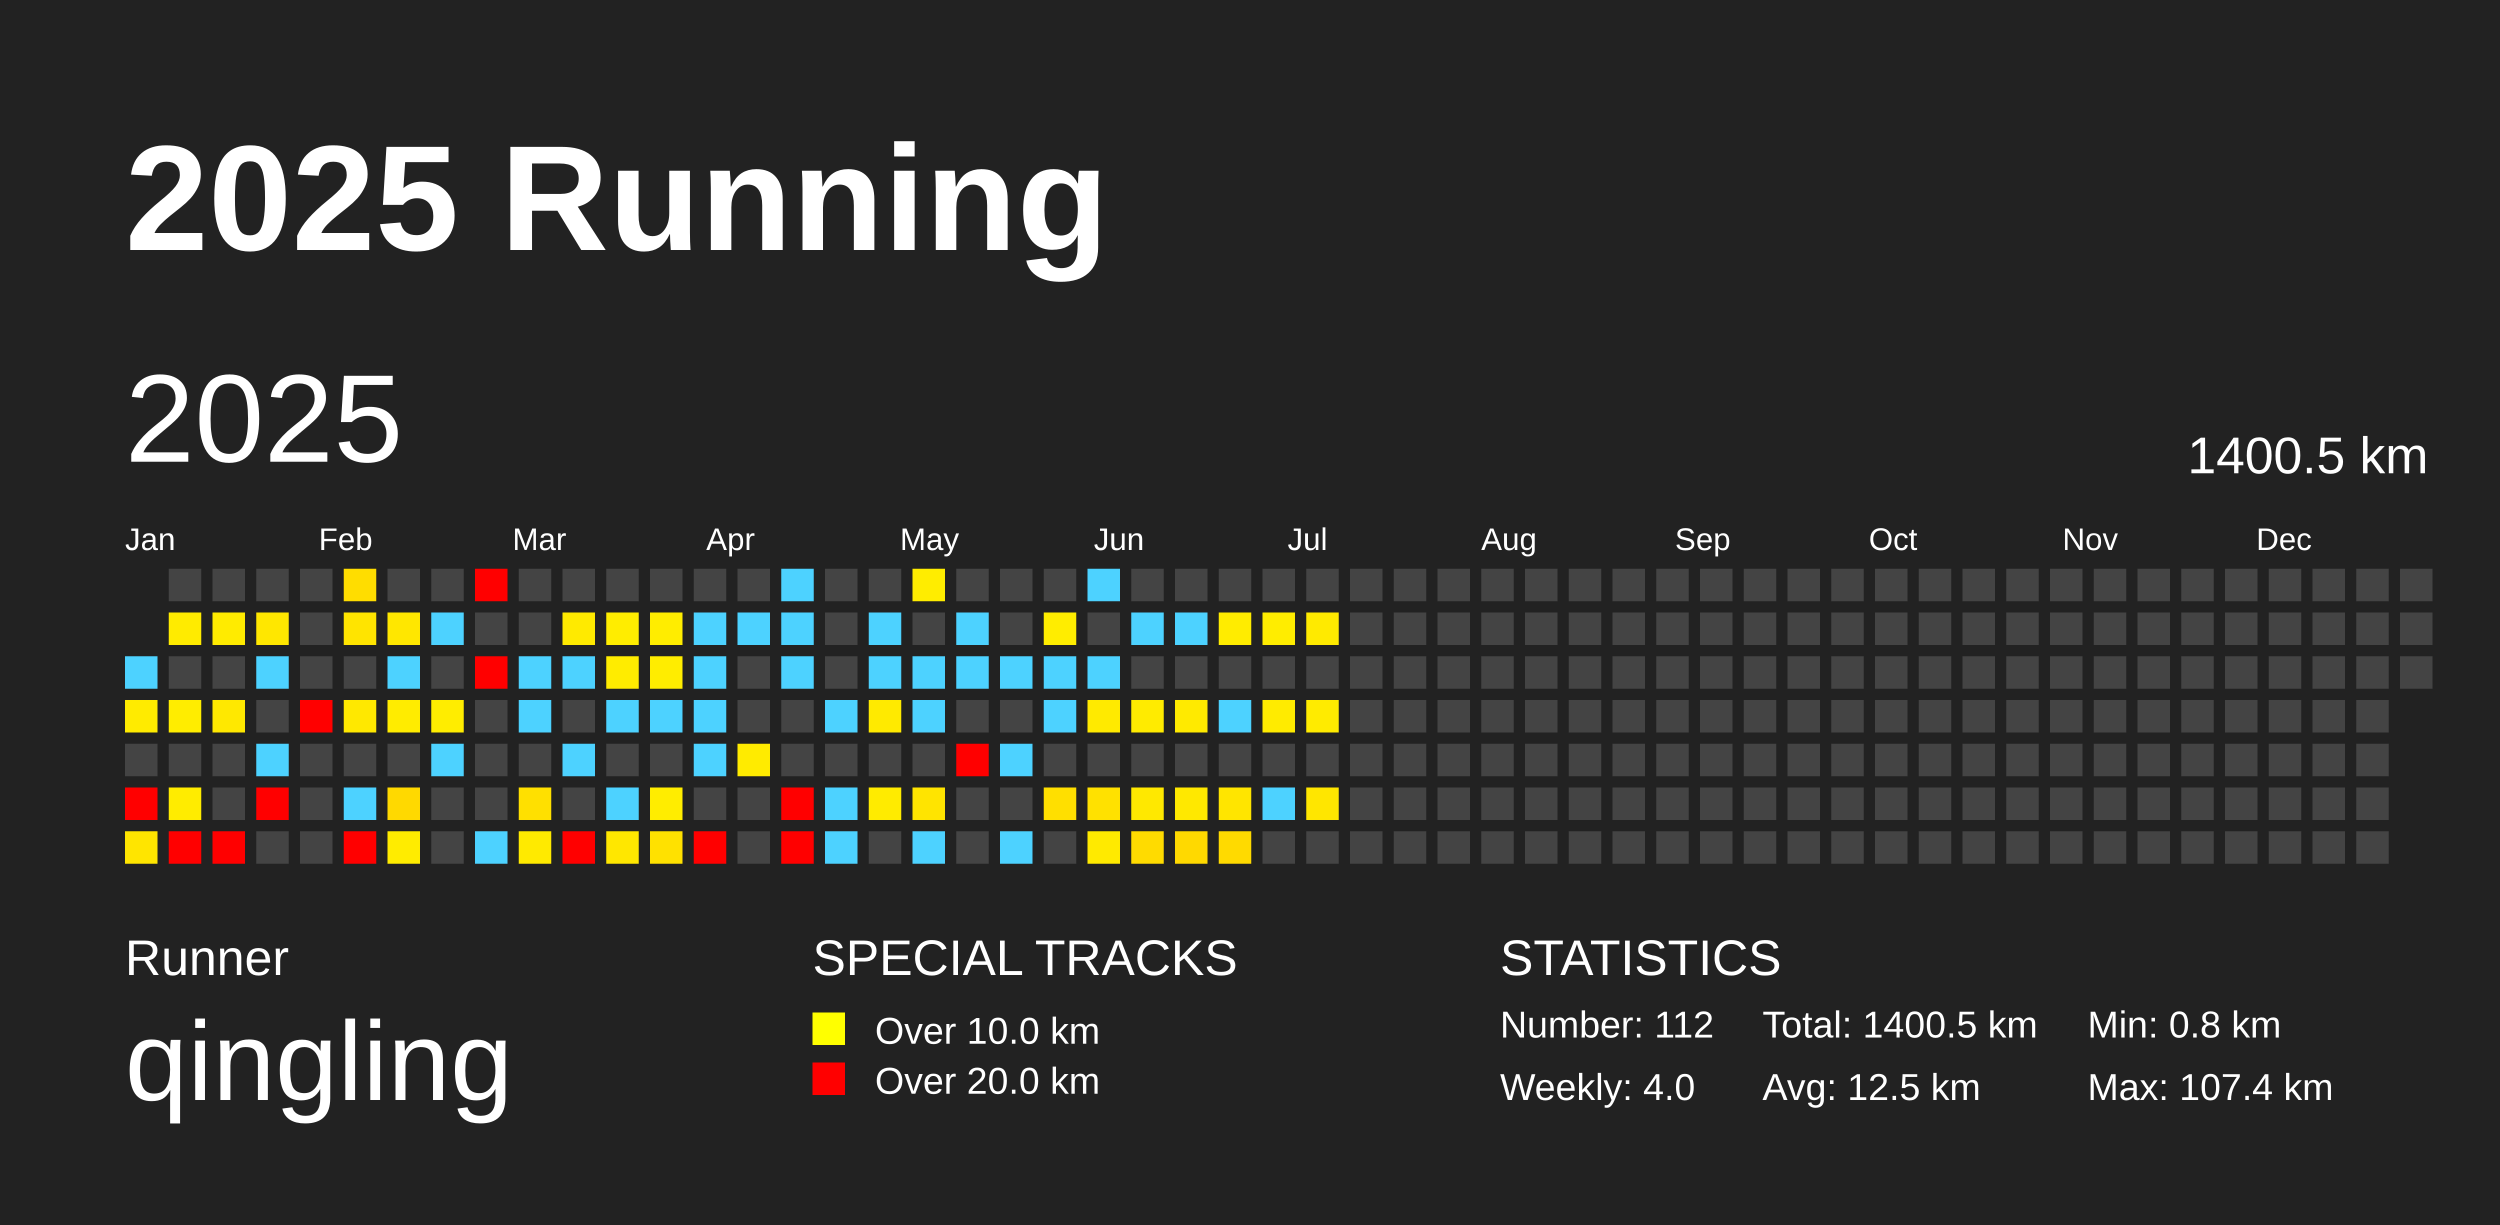
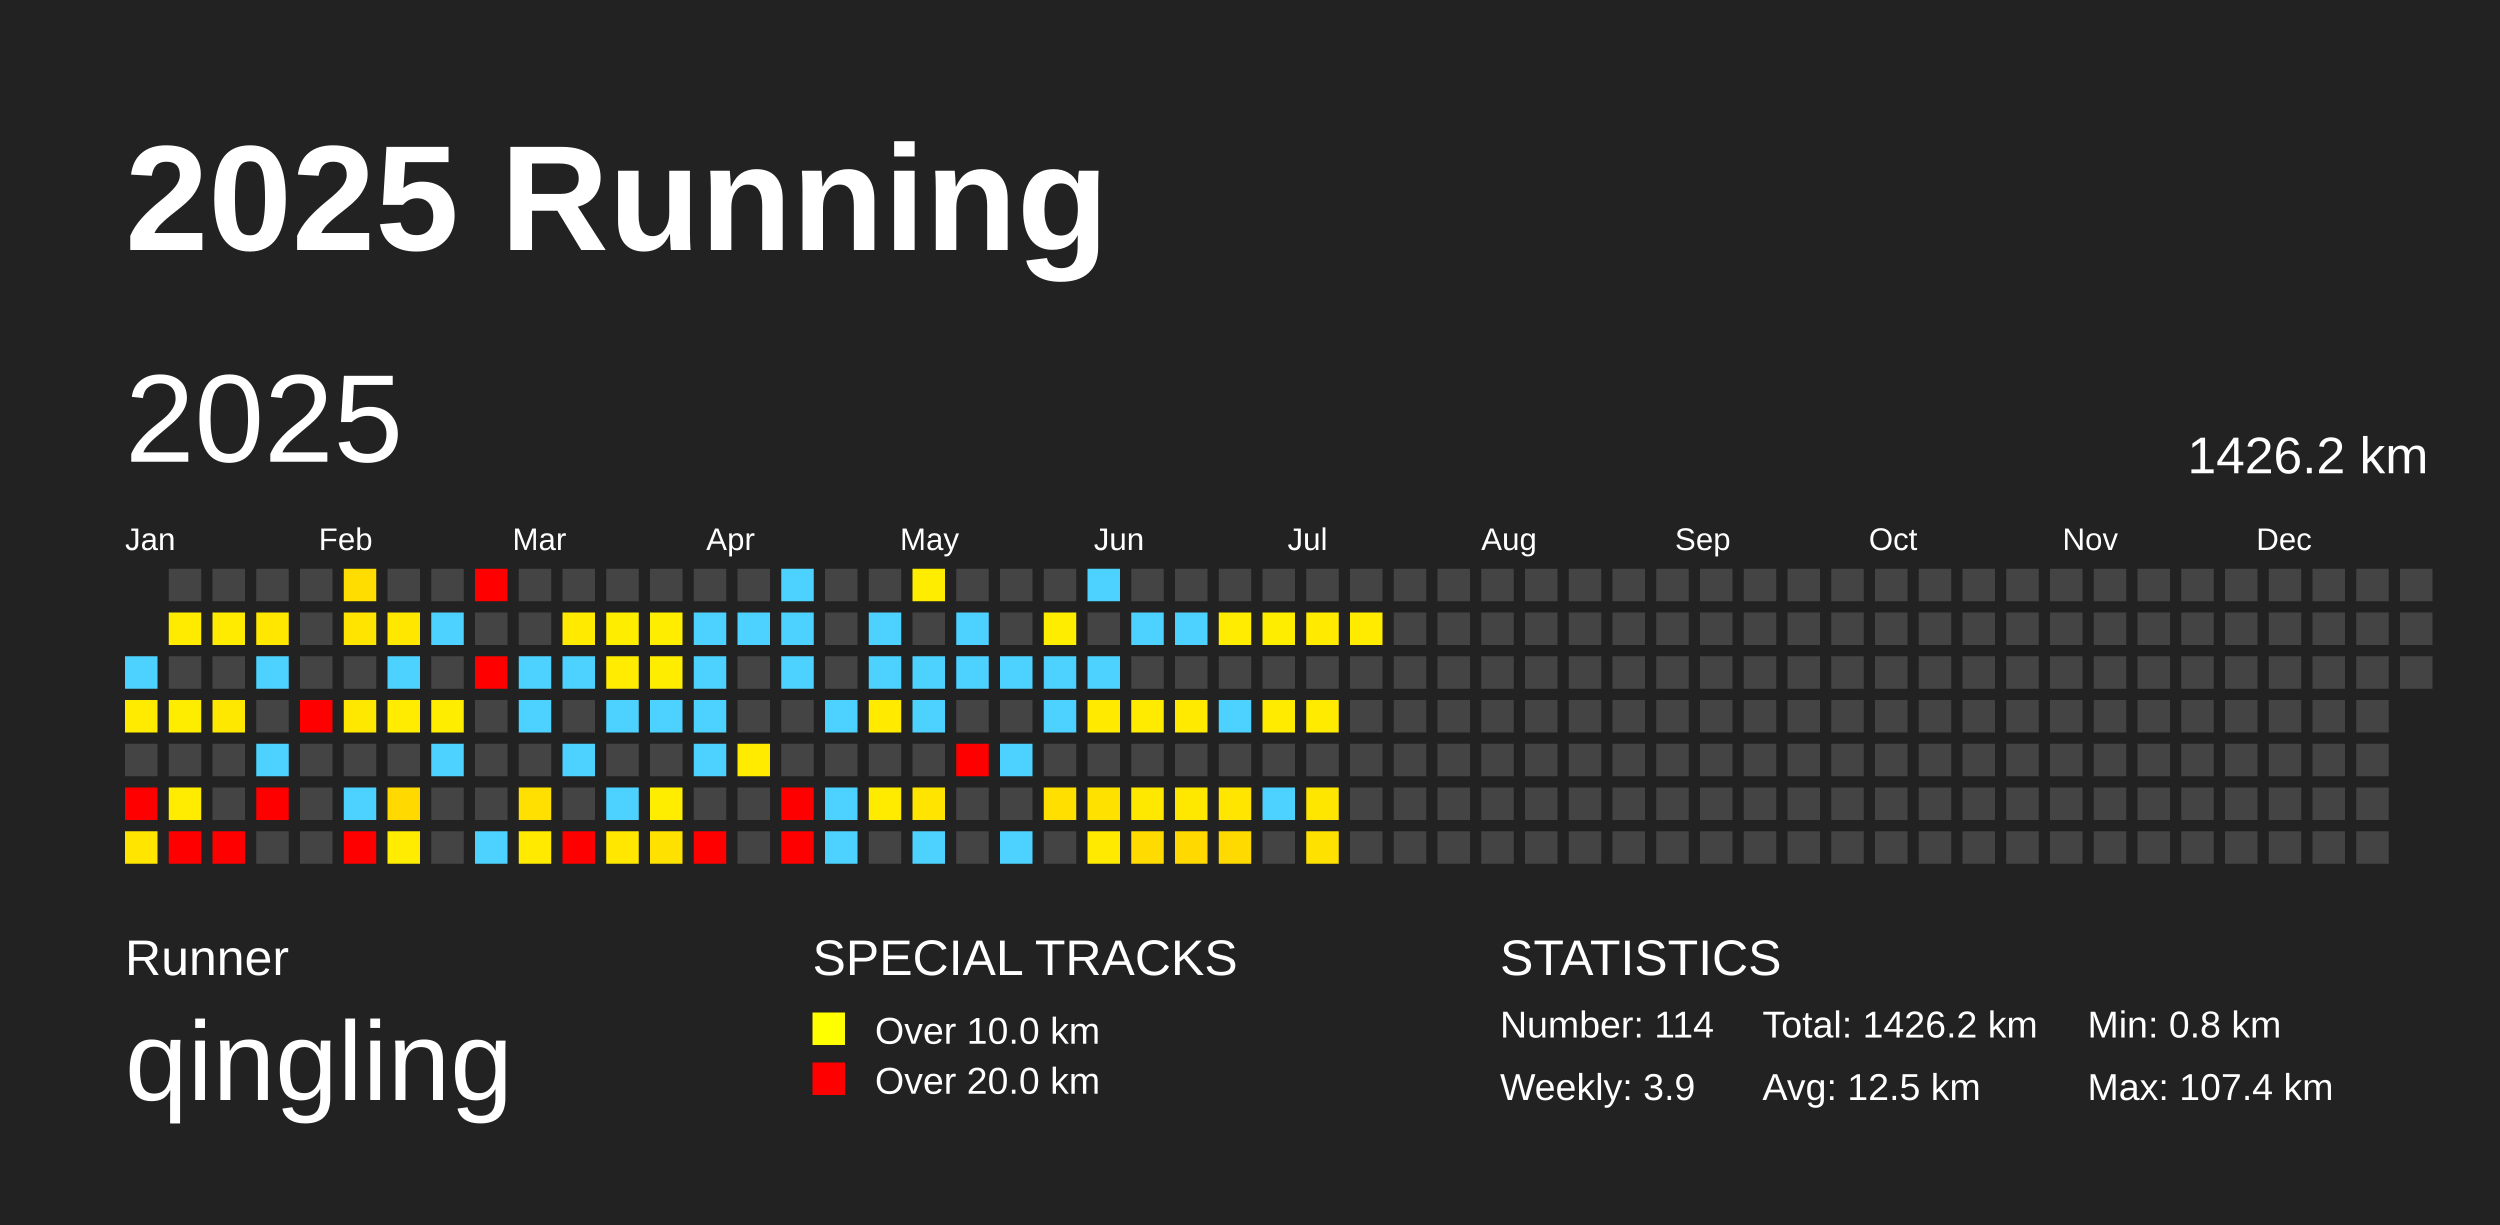
<svg xmlns="http://www.w3.org/2000/svg" baseProfile="full" height="98mm" version="1.1" viewBox="0,0,200,98" width="200mm">
  <defs />
  <rect fill="#222222" height="98" width="200" x="0" y="0" />
  <text fill="#FFFFFF" style="font-size:12px; font-family:Arial; font-weight:bold;" x="10" y="20">2025 Running</text>
  <text fill="#FFFFFF" style="font-size:4px; font-family:Arial" x="10" y="78">Runner</text>
  <text fill="#FFFFFF" style="font-size:9px; font-family:Arial" x="10" y="88">qingling</text>
  <text fill="#FFFFFF" style="font-size:4px; font-family:Arial" x="65" y="78">SPECIAL TRACKS</text>
  <rect fill="yellow" height="2.6" width="2.6" x="65" y="81" />
  <text fill="#FFFFFF" style="font-size:3px; font-family:Arial" x="70" y="83.5">Over 10.0 km</text>
  <rect fill="red" height="2.6" width="2.6" x="65" y="85" />
  <text fill="#FFFFFF" style="font-size:3px; font-family:Arial" x="70" y="87.5">Over 20.0 km</text>
  <text fill="#FFFFFF" style="font-size:4px; font-family:Arial" x="120" y="78">STATISTICS</text>
-   <text fill="#FFFFFF" style="font-size:3px; font-family:Arial" x="120" y="83">Number: 112</text>
-   <text fill="#FFFFFF" style="font-size:3px; font-family:Arial" x="120" y="88">Weekly: 4.0</text>
-   <text fill="#FFFFFF" style="font-size:3px; font-family:Arial" x="141" y="83">Total: 1400.5 km</text>
+   <text fill="#FFFFFF" style="font-size:3px; font-family:Arial" x="120" y="83">Number: 114</text>
+   <text fill="#FFFFFF" style="font-size:3px; font-family:Arial" x="120" y="88">Weekly: 3.9</text>
+   <text fill="#FFFFFF" style="font-size:3px; font-family:Arial" x="141" y="83">Total: 1426.2 km</text>
  <text fill="#FFFFFF" style="font-size:3px; font-family:Arial" x="141" y="88">Avg: 12.5 km</text>
  <text fill="#FFFFFF" style="font-size:3px; font-family:Arial" x="167" y="83">Min: 0.8 km</text>
  <text fill="#FFFFFF" style="font-size:3px; font-family:Arial" x="167" y="88">Max: 107.4 km</text>
  <text dominant-baseline="hanging" fill="#FFFFFF" style="font-size:10.0px; font-family:Arial;" x="10" y="30">2025</text>
-   <text dominant-baseline="hanging" fill="#FFFFFF" style="font-size:4.125px; font-family:Arial;" x="175" y="35">1400.5 km</text>
+   <text dominant-baseline="hanging" fill="#FFFFFF" style="font-size:4.125px; font-family:Arial;" x="175" y="35">1426.2 km</text>
  <text fill="#FFFFFF" style="font-size:2.5px; font-family:Arial" x="10.0" y="44">Jan</text>
  <text fill="#FFFFFF" style="font-size:2.5px; font-family:Arial" x="25.5" y="44">Feb</text>
  <text fill="#FFFFFF" style="font-size:2.5px; font-family:Arial" x="41.0" y="44">Mar</text>
  <text fill="#FFFFFF" style="font-size:2.5px; font-family:Arial" x="56.5" y="44">Apr</text>
  <text fill="#FFFFFF" style="font-size:2.5px; font-family:Arial" x="72.0" y="44">May</text>
  <text fill="#FFFFFF" style="font-size:2.5px; font-family:Arial" x="87.5" y="44">Jun</text>
  <text fill="#FFFFFF" style="font-size:2.5px; font-family:Arial" x="103.0" y="44">Jul</text>
  <text fill="#FFFFFF" style="font-size:2.5px; font-family:Arial" x="118.5" y="44">Aug</text>
  <text fill="#FFFFFF" style="font-size:2.5px; font-family:Arial" x="134.0" y="44">Sep</text>
  <text fill="#FFFFFF" style="font-size:2.5px; font-family:Arial" x="149.5" y="44">Oct</text>
  <text fill="#FFFFFF" style="font-size:2.5px; font-family:Arial" x="165.0" y="44">Nov</text>
  <text fill="#FFFFFF" style="font-size:2.5px; font-family:Arial" x="180.5" y="44">Dec</text>
  <rect fill="#4dd2ff" height="2.6" width="2.6" x="10.0" y="52.5" />
  <rect fill="#ffeb00" height="2.6" width="2.6" x="10.0" y="56.0" />
  <rect fill="#444444" height="2.6" width="2.6" x="10.0" y="59.5" />
  <rect fill="red" height="2.6" width="2.6" x="10.0" y="63.0" />
  <rect fill="#ffe500" height="2.6" width="2.6" x="10.0" y="66.5" />
  <rect fill="#444444" height="2.6" width="2.6" x="13.5" y="45.5" />
  <rect fill="#ffeb00" height="2.6" width="2.6" x="13.5" y="49.0" />
  <rect fill="#444444" height="2.6" width="2.6" x="13.5" y="52.5" />
  <rect fill="#ffed00" height="2.6" width="2.6" x="13.5" y="56.0" />
  <rect fill="#444444" height="2.6" width="2.6" x="13.5" y="59.5" />
  <rect fill="#ffec00" height="2.6" width="2.6" x="13.5" y="63.0" />
  <rect fill="red" height="2.6" width="2.6" x="13.5" y="66.5" />
  <rect fill="#444444" height="2.6" width="2.6" x="17.0" y="45.5" />
  <rect fill="#ffeb00" height="2.6" width="2.6" x="17.0" y="49.0" />
  <rect fill="#444444" height="2.6" width="2.6" x="17.0" y="52.5" />
  <rect fill="#ffe800" height="2.6" width="2.6" x="17.0" y="56.0" />
  <rect fill="#444444" height="2.6" width="2.6" x="17.0" y="59.5" />
  <rect fill="#444444" height="2.6" width="2.6" x="17.0" y="63.0" />
  <rect fill="red" height="2.6" width="2.6" x="17.0" y="66.5" />
  <rect fill="#444444" height="2.6" width="2.6" x="20.5" y="45.5" />
  <rect fill="#ffe700" height="2.6" width="2.6" x="20.5" y="49.0" />
  <rect fill="#4dd2ff" height="2.6" width="2.6" x="20.5" y="52.5" />
  <rect fill="#444444" height="2.6" width="2.6" x="20.5" y="56.0" />
  <rect fill="#4dd2ff" height="2.6" width="2.6" x="20.5" y="59.5" />
  <rect fill="red" height="2.6" width="2.6" x="20.5" y="63.0" />
  <rect fill="#444444" height="2.6" width="2.6" x="20.5" y="66.5" />
  <rect fill="#444444" height="2.6" width="2.6" x="24.0" y="45.5" />
  <rect fill="#444444" height="2.6" width="2.6" x="24.0" y="49.0" />
  <rect fill="#444444" height="2.6" width="2.6" x="24.0" y="52.5" />
  <rect fill="red" height="2.6" width="2.6" x="24.0" y="56.0" />
  <rect fill="#444444" height="2.6" width="2.6" x="24.0" y="59.5" />
  <rect fill="#444444" height="2.6" width="2.6" x="24.0" y="63.0" />
  <rect fill="#444444" height="2.6" width="2.6" x="24.0" y="66.5" />
  <rect fill="#ffdd00" height="2.6" width="2.6" x="27.5" y="45.5" />
  <rect fill="#ffe400" height="2.6" width="2.6" x="27.5" y="49.0" />
  <rect fill="#444444" height="2.6" width="2.6" x="27.5" y="52.5" />
  <rect fill="#ffe800" height="2.6" width="2.6" x="27.5" y="56.0" />
  <rect fill="#444444" height="2.6" width="2.6" x="27.5" y="59.5" />
  <rect fill="#4dd2ff" height="2.6" width="2.6" x="27.5" y="63.0" />
  <rect fill="red" height="2.6" width="2.6" x="27.5" y="66.5" />
  <rect fill="#444444" height="2.6" width="2.6" x="31.0" y="45.5" />
  <rect fill="#ffe700" height="2.6" width="2.6" x="31.0" y="49.0" />
  <rect fill="#4dd2ff" height="2.6" width="2.6" x="31.0" y="52.5" />
  <rect fill="#ffec00" height="2.6" width="2.6" x="31.0" y="56.0" />
  <rect fill="#444444" height="2.6" width="2.6" x="31.0" y="59.5" />
  <rect fill="#ffd900" height="2.6" width="2.6" x="31.0" y="63.0" />
  <rect fill="#ffec00" height="2.6" width="2.6" x="31.0" y="66.5" />
  <rect fill="#444444" height="2.6" width="2.6" x="34.5" y="45.5" />
  <rect fill="#4dd2ff" height="2.6" width="2.6" x="34.5" y="49.0" />
  <rect fill="#444444" height="2.6" width="2.6" x="34.5" y="52.5" />
  <rect fill="#ffed00" height="2.6" width="2.6" x="34.5" y="56.0" />
  <rect fill="#4dd2ff" height="2.6" width="2.6" x="34.5" y="59.5" />
  <rect fill="#444444" height="2.6" width="2.6" x="34.5" y="63.0" />
  <rect fill="#444444" height="2.6" width="2.6" x="34.5" y="66.5" />
  <rect fill="red" height="2.6" width="2.6" x="38.0" y="45.5" />
  <rect fill="#444444" height="2.6" width="2.6" x="38.0" y="49.0" />
  <rect fill="red" height="2.6" width="2.6" x="38.0" y="52.5" />
  <rect fill="#444444" height="2.6" width="2.6" x="38.0" y="56.0" />
  <rect fill="#444444" height="2.6" width="2.6" x="38.0" y="59.5" />
  <rect fill="#444444" height="2.6" width="2.6" x="38.0" y="63.0" />
  <rect fill="#4dd2ff" height="2.6" width="2.6" x="38.0" y="66.5" />
  <rect fill="#444444" height="2.6" width="2.6" x="41.5" y="45.5" />
  <rect fill="#444444" height="2.6" width="2.6" x="41.5" y="49.0" />
  <rect fill="#4dd2ff" height="2.6" width="2.6" x="41.5" y="52.5" />
  <rect fill="#4dd2ff" height="2.6" width="2.6" x="41.5" y="56.0" />
  <rect fill="#444444" height="2.6" width="2.6" x="41.5" y="59.5" />
  <rect fill="#ffe000" height="2.6" width="2.6" x="41.5" y="63.0" />
  <rect fill="#ffea00" height="2.6" width="2.6" x="41.5" y="66.5" />
  <rect fill="#444444" height="2.6" width="2.6" x="45.0" y="45.5" />
  <rect fill="#ffea00" height="2.6" width="2.6" x="45.0" y="49.0" />
  <rect fill="#4dd2ff" height="2.6" width="2.6" x="45.0" y="52.5" />
  <rect fill="#444444" height="2.6" width="2.6" x="45.0" y="56.0" />
  <rect fill="#4dd2ff" height="2.6" width="2.6" x="45.0" y="59.5" />
  <rect fill="#444444" height="2.6" width="2.6" x="45.0" y="63.0" />
  <rect fill="red" height="2.6" width="2.6" x="45.0" y="66.5" />
  <rect fill="#444444" height="2.6" width="2.6" x="48.5" y="45.5" />
  <rect fill="#ffed00" height="2.6" width="2.6" x="48.5" y="49.0" />
  <rect fill="#ffec00" height="2.6" width="2.6" x="48.5" y="52.5" />
  <rect fill="#4dd2ff" height="2.6" width="2.6" x="48.5" y="56.0" />
  <rect fill="#444444" height="2.6" width="2.6" x="48.5" y="59.5" />
  <rect fill="#4dd2ff" height="2.6" width="2.6" x="48.5" y="63.0" />
  <rect fill="#ffe700" height="2.6" width="2.6" x="48.5" y="66.5" />
  <rect fill="#444444" height="2.6" width="2.6" x="52.0" y="45.5" />
  <rect fill="#ffed00" height="2.6" width="2.6" x="52.0" y="49.0" />
  <rect fill="#ffed00" height="2.6" width="2.6" x="52.0" y="52.5" />
  <rect fill="#4dd2ff" height="2.6" width="2.6" x="52.0" y="56.0" />
  <rect fill="#444444" height="2.6" width="2.6" x="52.0" y="59.5" />
  <rect fill="#ffed00" height="2.6" width="2.6" x="52.0" y="63.0" />
  <rect fill="#ffe100" height="2.6" width="2.6" x="52.0" y="66.5" />
  <rect fill="#444444" height="2.6" width="2.6" x="55.5" y="45.5" />
  <rect fill="#4dd2ff" height="2.6" width="2.6" x="55.5" y="49.0" />
  <rect fill="#4dd2ff" height="2.6" width="2.6" x="55.5" y="52.5" />
  <rect fill="#4dd2ff" height="2.6" width="2.6" x="55.5" y="56.0" />
  <rect fill="#4dd2ff" height="2.6" width="2.6" x="55.5" y="59.5" />
  <rect fill="#444444" height="2.6" width="2.6" x="55.5" y="63.0" />
  <rect fill="red" height="2.6" width="2.6" x="55.5" y="66.5" />
  <rect fill="#444444" height="2.6" width="2.6" x="59.0" y="45.5" />
  <rect fill="#4dd2ff" height="2.6" width="2.6" x="59.0" y="49.0" />
  <rect fill="#444444" height="2.6" width="2.6" x="59.0" y="52.5" />
  <rect fill="#444444" height="2.6" width="2.6" x="59.0" y="56.0" />
  <rect fill="#ffeb00" height="2.6" width="2.6" x="59.0" y="59.5" />
  <rect fill="#444444" height="2.6" width="2.6" x="59.0" y="63.0" />
  <rect fill="#444444" height="2.6" width="2.6" x="59.0" y="66.5" />
  <rect fill="#4dd2ff" height="2.6" width="2.6" x="62.5" y="45.5" />
  <rect fill="#4dd2ff" height="2.6" width="2.6" x="62.5" y="49.0" />
  <rect fill="#4dd2ff" height="2.6" width="2.6" x="62.5" y="52.5" />
  <rect fill="#444444" height="2.6" width="2.6" x="62.5" y="56.0" />
  <rect fill="#444444" height="2.6" width="2.6" x="62.5" y="59.5" />
  <rect fill="red" height="2.6" width="2.6" x="62.5" y="63.0" />
  <rect fill="red" height="2.6" width="2.6" x="62.5" y="66.5" />
  <rect fill="#444444" height="2.6" width="2.6" x="66.0" y="45.5" />
  <rect fill="#444444" height="2.6" width="2.6" x="66.0" y="49.0" />
  <rect fill="#444444" height="2.6" width="2.6" x="66.0" y="52.5" />
  <rect fill="#4dd2ff" height="2.6" width="2.6" x="66.0" y="56.0" />
  <rect fill="#444444" height="2.6" width="2.6" x="66.0" y="59.5" />
  <rect fill="#4dd2ff" height="2.6" width="2.6" x="66.0" y="63.0" />
  <rect fill="#4dd2ff" height="2.6" width="2.6" x="66.0" y="66.5" />
  <rect fill="#444444" height="2.6" width="2.6" x="69.5" y="45.5" />
  <rect fill="#4dd2ff" height="2.6" width="2.6" x="69.5" y="49.0" />
  <rect fill="#4dd2ff" height="2.6" width="2.6" x="69.5" y="52.5" />
  <rect fill="#ffea00" height="2.6" width="2.6" x="69.5" y="56.0" />
  <rect fill="#444444" height="2.6" width="2.6" x="69.5" y="59.5" />
  <rect fill="#ffeb00" height="2.6" width="2.6" x="69.5" y="63.0" />
  <rect fill="#444444" height="2.6" width="2.6" x="69.5" y="66.5" />
  <rect fill="#ffed00" height="2.6" width="2.6" x="73.0" y="45.5" />
  <rect fill="#444444" height="2.6" width="2.6" x="73.0" y="49.0" />
  <rect fill="#4dd2ff" height="2.6" width="2.6" x="73.0" y="52.5" />
  <rect fill="#4dd2ff" height="2.6" width="2.6" x="73.0" y="56.0" />
  <rect fill="#444444" height="2.6" width="2.6" x="73.0" y="59.5" />
  <rect fill="#ffe400" height="2.6" width="2.6" x="73.0" y="63.0" />
  <rect fill="#4dd2ff" height="2.6" width="2.6" x="73.0" y="66.5" />
  <rect fill="#444444" height="2.6" width="2.6" x="76.5" y="45.5" />
  <rect fill="#4dd2ff" height="2.6" width="2.6" x="76.5" y="49.0" />
  <rect fill="#4dd2ff" height="2.6" width="2.6" x="76.5" y="52.5" />
  <rect fill="#444444" height="2.6" width="2.6" x="76.5" y="56.0" />
  <rect fill="red" height="2.6" width="2.6" x="76.5" y="59.5" />
  <rect fill="#444444" height="2.6" width="2.6" x="76.5" y="63.0" />
  <rect fill="#444444" height="2.6" width="2.6" x="76.5" y="66.5" />
  <rect fill="#444444" height="2.6" width="2.6" x="80.0" y="45.5" />
  <rect fill="#444444" height="2.6" width="2.6" x="80.0" y="49.0" />
  <rect fill="#4dd2ff" height="2.6" width="2.6" x="80.0" y="52.5" />
  <rect fill="#444444" height="2.6" width="2.6" x="80.0" y="56.0" />
  <rect fill="#4dd2ff" height="2.6" width="2.6" x="80.0" y="59.5" />
  <rect fill="#444444" height="2.6" width="2.6" x="80.0" y="63.0" />
  <rect fill="#4dd2ff" height="2.6" width="2.6" x="80.0" y="66.5" />
  <rect fill="#444444" height="2.6" width="2.6" x="83.5" y="45.5" />
  <rect fill="#ffed00" height="2.6" width="2.6" x="83.5" y="49.0" />
  <rect fill="#4dd2ff" height="2.6" width="2.6" x="83.5" y="52.5" />
  <rect fill="#4dd2ff" height="2.6" width="2.6" x="83.5" y="56.0" />
  <rect fill="#444444" height="2.6" width="2.6" x="83.5" y="59.5" />
  <rect fill="#ffdf00" height="2.6" width="2.6" x="83.5" y="63.0" />
  <rect fill="#444444" height="2.6" width="2.6" x="83.5" y="66.5" />
  <rect fill="#4dd2ff" height="2.6" width="2.6" x="87.0" y="45.5" />
  <rect fill="#444444" height="2.6" width="2.6" x="87.0" y="49.0" />
  <rect fill="#4dd2ff" height="2.6" width="2.6" x="87.0" y="52.5" />
  <rect fill="#ffea00" height="2.6" width="2.6" x="87.0" y="56.0" />
  <rect fill="#444444" height="2.6" width="2.6" x="87.0" y="59.5" />
  <rect fill="#ffe100" height="2.6" width="2.6" x="87.0" y="63.0" />
  <rect fill="#ffea00" height="2.6" width="2.6" x="87.0" y="66.5" />
  <rect fill="#444444" height="2.6" width="2.6" x="90.5" y="45.5" />
  <rect fill="#4dd2ff" height="2.6" width="2.6" x="90.5" y="49.0" />
  <rect fill="#444444" height="2.6" width="2.6" x="90.5" y="52.5" />
  <rect fill="#ffeb00" height="2.6" width="2.6" x="90.5" y="56.0" />
  <rect fill="#444444" height="2.6" width="2.6" x="90.5" y="59.5" />
  <rect fill="#ffe800" height="2.6" width="2.6" x="90.5" y="63.0" />
  <rect fill="#ffdb00" height="2.6" width="2.6" x="90.5" y="66.5" />
  <rect fill="#444444" height="2.6" width="2.6" x="94.0" y="45.5" />
  <rect fill="#4dd2ff" height="2.6" width="2.6" x="94.0" y="49.0" />
  <rect fill="#444444" height="2.6" width="2.6" x="94.0" y="52.5" />
  <rect fill="#ffea00" height="2.6" width="2.6" x="94.0" y="56.0" />
  <rect fill="#444444" height="2.6" width="2.6" x="94.0" y="59.5" />
  <rect fill="#ffe800" height="2.6" width="2.6" x="94.0" y="63.0" />
  <rect fill="#ffd900" height="2.6" width="2.6" x="94.0" y="66.5" />
  <rect fill="#444444" height="2.6" width="2.6" x="97.5" y="45.5" />
  <rect fill="#ffec00" height="2.6" width="2.6" x="97.5" y="49.0" />
  <rect fill="#444444" height="2.6" width="2.6" x="97.5" y="52.5" />
  <rect fill="#4dd2ff" height="2.6" width="2.6" x="97.5" y="56.0" />
  <rect fill="#444444" height="2.6" width="2.6" x="97.5" y="59.5" />
  <rect fill="#ffe500" height="2.6" width="2.6" x="97.5" y="63.0" />
  <rect fill="#ffda00" height="2.6" width="2.6" x="97.5" y="66.5" />
  <rect fill="#444444" height="2.6" width="2.6" x="101.0" y="45.5" />
  <rect fill="#ffed00" height="2.6" width="2.6" x="101.0" y="49.0" />
  <rect fill="#444444" height="2.6" width="2.6" x="101.0" y="52.5" />
  <rect fill="#ffeb00" height="2.6" width="2.6" x="101.0" y="56.0" />
  <rect fill="#444444" height="2.6" width="2.6" x="101.0" y="59.5" />
  <rect fill="#4dd2ff" height="2.6" width="2.6" x="101.0" y="63.0" />
  <rect fill="#444444" height="2.6" width="2.6" x="101.0" y="66.5" />
  <rect fill="#444444" height="2.6" width="2.6" x="104.5" y="45.5" />
  <rect fill="#ffea00" height="2.6" width="2.6" x="104.5" y="49.0" />
  <rect fill="#444444" height="2.6" width="2.6" x="104.5" y="52.5" />
  <rect fill="#ffeb00" height="2.6" width="2.6" x="104.5" y="56.0" />
  <rect fill="#444444" height="2.6" width="2.6" x="104.5" y="59.5" />
  <rect fill="#ffe600" height="2.6" width="2.6" x="104.5" y="63.0" />
-   <rect fill="#444444" height="2.6" width="2.6" x="104.5" y="66.5" />
+   <rect fill="#ffe100" height="2.6" width="2.6" x="104.5" y="66.5" />
  <rect fill="#444444" height="2.6" width="2.6" x="108.0" y="45.5" />
-   <rect fill="#444444" height="2.6" width="2.6" x="108.0" y="49.0" />
+   <rect fill="#ffeb00" height="2.6" width="2.6" x="108.0" y="49.0" />
  <rect fill="#444444" height="2.6" width="2.6" x="108.0" y="52.5" />
  <rect fill="#444444" height="2.6" width="2.6" x="108.0" y="56.0" />
  <rect fill="#444444" height="2.6" width="2.6" x="108.0" y="59.5" />
  <rect fill="#444444" height="2.6" width="2.6" x="108.0" y="63.0" />
  <rect fill="#444444" height="2.6" width="2.6" x="108.0" y="66.5" />
  <rect fill="#444444" height="2.6" width="2.6" x="111.5" y="45.5" />
  <rect fill="#444444" height="2.6" width="2.6" x="111.5" y="49.0" />
  <rect fill="#444444" height="2.6" width="2.6" x="111.5" y="52.5" />
  <rect fill="#444444" height="2.6" width="2.6" x="111.5" y="56.0" />
  <rect fill="#444444" height="2.6" width="2.6" x="111.5" y="59.5" />
  <rect fill="#444444" height="2.6" width="2.6" x="111.5" y="63.0" />
  <rect fill="#444444" height="2.6" width="2.6" x="111.5" y="66.5" />
  <rect fill="#444444" height="2.6" width="2.6" x="115.0" y="45.5" />
  <rect fill="#444444" height="2.6" width="2.6" x="115.0" y="49.0" />
  <rect fill="#444444" height="2.6" width="2.6" x="115.0" y="52.5" />
  <rect fill="#444444" height="2.6" width="2.6" x="115.0" y="56.0" />
  <rect fill="#444444" height="2.6" width="2.6" x="115.0" y="59.5" />
  <rect fill="#444444" height="2.6" width="2.6" x="115.0" y="63.0" />
  <rect fill="#444444" height="2.6" width="2.6" x="115.0" y="66.5" />
  <rect fill="#444444" height="2.6" width="2.6" x="118.5" y="45.5" />
  <rect fill="#444444" height="2.6" width="2.6" x="118.5" y="49.0" />
  <rect fill="#444444" height="2.6" width="2.6" x="118.5" y="52.5" />
  <rect fill="#444444" height="2.6" width="2.6" x="118.5" y="56.0" />
  <rect fill="#444444" height="2.6" width="2.6" x="118.5" y="59.5" />
  <rect fill="#444444" height="2.6" width="2.6" x="118.5" y="63.0" />
  <rect fill="#444444" height="2.6" width="2.6" x="118.5" y="66.5" />
  <rect fill="#444444" height="2.6" width="2.6" x="122.0" y="45.5" />
  <rect fill="#444444" height="2.6" width="2.6" x="122.0" y="49.0" />
  <rect fill="#444444" height="2.6" width="2.6" x="122.0" y="52.5" />
  <rect fill="#444444" height="2.6" width="2.6" x="122.0" y="56.0" />
  <rect fill="#444444" height="2.6" width="2.6" x="122.0" y="59.5" />
  <rect fill="#444444" height="2.6" width="2.6" x="122.0" y="63.0" />
  <rect fill="#444444" height="2.6" width="2.6" x="122.0" y="66.5" />
  <rect fill="#444444" height="2.6" width="2.6" x="125.5" y="45.5" />
  <rect fill="#444444" height="2.6" width="2.6" x="125.5" y="49.0" />
  <rect fill="#444444" height="2.6" width="2.6" x="125.5" y="52.5" />
  <rect fill="#444444" height="2.6" width="2.6" x="125.5" y="56.0" />
  <rect fill="#444444" height="2.6" width="2.6" x="125.5" y="59.5" />
  <rect fill="#444444" height="2.6" width="2.6" x="125.5" y="63.0" />
  <rect fill="#444444" height="2.6" width="2.6" x="125.5" y="66.5" />
  <rect fill="#444444" height="2.6" width="2.6" x="129.0" y="45.5" />
  <rect fill="#444444" height="2.6" width="2.6" x="129.0" y="49.0" />
  <rect fill="#444444" height="2.6" width="2.6" x="129.0" y="52.5" />
  <rect fill="#444444" height="2.6" width="2.6" x="129.0" y="56.0" />
  <rect fill="#444444" height="2.6" width="2.6" x="129.0" y="59.5" />
  <rect fill="#444444" height="2.6" width="2.6" x="129.0" y="63.0" />
  <rect fill="#444444" height="2.6" width="2.6" x="129.0" y="66.5" />
  <rect fill="#444444" height="2.6" width="2.6" x="132.5" y="45.5" />
  <rect fill="#444444" height="2.6" width="2.6" x="132.5" y="49.0" />
  <rect fill="#444444" height="2.6" width="2.6" x="132.5" y="52.5" />
  <rect fill="#444444" height="2.6" width="2.6" x="132.5" y="56.0" />
  <rect fill="#444444" height="2.6" width="2.6" x="132.5" y="59.5" />
  <rect fill="#444444" height="2.6" width="2.6" x="132.5" y="63.0" />
  <rect fill="#444444" height="2.6" width="2.6" x="132.5" y="66.5" />
  <rect fill="#444444" height="2.6" width="2.6" x="136.0" y="45.5" />
  <rect fill="#444444" height="2.6" width="2.6" x="136.0" y="49.0" />
  <rect fill="#444444" height="2.6" width="2.6" x="136.0" y="52.5" />
  <rect fill="#444444" height="2.6" width="2.6" x="136.0" y="56.0" />
  <rect fill="#444444" height="2.6" width="2.6" x="136.0" y="59.5" />
  <rect fill="#444444" height="2.6" width="2.6" x="136.0" y="63.0" />
  <rect fill="#444444" height="2.6" width="2.6" x="136.0" y="66.5" />
  <rect fill="#444444" height="2.6" width="2.6" x="139.5" y="45.5" />
  <rect fill="#444444" height="2.6" width="2.6" x="139.5" y="49.0" />
  <rect fill="#444444" height="2.6" width="2.6" x="139.5" y="52.5" />
  <rect fill="#444444" height="2.6" width="2.6" x="139.5" y="56.0" />
  <rect fill="#444444" height="2.6" width="2.6" x="139.5" y="59.5" />
  <rect fill="#444444" height="2.6" width="2.6" x="139.5" y="63.0" />
  <rect fill="#444444" height="2.6" width="2.6" x="139.5" y="66.5" />
  <rect fill="#444444" height="2.6" width="2.6" x="143.0" y="45.5" />
  <rect fill="#444444" height="2.6" width="2.6" x="143.0" y="49.0" />
  <rect fill="#444444" height="2.6" width="2.6" x="143.0" y="52.5" />
  <rect fill="#444444" height="2.6" width="2.6" x="143.0" y="56.0" />
  <rect fill="#444444" height="2.6" width="2.6" x="143.0" y="59.5" />
  <rect fill="#444444" height="2.6" width="2.6" x="143.0" y="63.0" />
  <rect fill="#444444" height="2.6" width="2.6" x="143.0" y="66.5" />
  <rect fill="#444444" height="2.6" width="2.6" x="146.5" y="45.5" />
  <rect fill="#444444" height="2.6" width="2.6" x="146.5" y="49.0" />
  <rect fill="#444444" height="2.6" width="2.6" x="146.5" y="52.5" />
  <rect fill="#444444" height="2.6" width="2.6" x="146.5" y="56.0" />
  <rect fill="#444444" height="2.6" width="2.6" x="146.5" y="59.5" />
  <rect fill="#444444" height="2.6" width="2.6" x="146.5" y="63.0" />
  <rect fill="#444444" height="2.6" width="2.6" x="146.5" y="66.5" />
  <rect fill="#444444" height="2.6" width="2.6" x="150.0" y="45.5" />
  <rect fill="#444444" height="2.6" width="2.6" x="150.0" y="49.0" />
  <rect fill="#444444" height="2.6" width="2.6" x="150.0" y="52.5" />
  <rect fill="#444444" height="2.6" width="2.6" x="150.0" y="56.0" />
  <rect fill="#444444" height="2.6" width="2.6" x="150.0" y="59.5" />
  <rect fill="#444444" height="2.6" width="2.6" x="150.0" y="63.0" />
  <rect fill="#444444" height="2.6" width="2.6" x="150.0" y="66.5" />
  <rect fill="#444444" height="2.6" width="2.6" x="153.5" y="45.5" />
  <rect fill="#444444" height="2.6" width="2.6" x="153.5" y="49.0" />
  <rect fill="#444444" height="2.6" width="2.6" x="153.5" y="52.5" />
  <rect fill="#444444" height="2.6" width="2.6" x="153.5" y="56.0" />
  <rect fill="#444444" height="2.6" width="2.6" x="153.5" y="59.5" />
  <rect fill="#444444" height="2.6" width="2.6" x="153.5" y="63.0" />
  <rect fill="#444444" height="2.6" width="2.6" x="153.5" y="66.5" />
  <rect fill="#444444" height="2.6" width="2.6" x="157.0" y="45.5" />
  <rect fill="#444444" height="2.6" width="2.6" x="157.0" y="49.0" />
  <rect fill="#444444" height="2.6" width="2.6" x="157.0" y="52.5" />
  <rect fill="#444444" height="2.6" width="2.6" x="157.0" y="56.0" />
  <rect fill="#444444" height="2.6" width="2.6" x="157.0" y="59.5" />
  <rect fill="#444444" height="2.6" width="2.6" x="157.0" y="63.0" />
  <rect fill="#444444" height="2.6" width="2.6" x="157.0" y="66.5" />
  <rect fill="#444444" height="2.6" width="2.6" x="160.5" y="45.5" />
  <rect fill="#444444" height="2.6" width="2.6" x="160.5" y="49.0" />
  <rect fill="#444444" height="2.6" width="2.6" x="160.5" y="52.5" />
  <rect fill="#444444" height="2.6" width="2.6" x="160.5" y="56.0" />
  <rect fill="#444444" height="2.6" width="2.6" x="160.5" y="59.5" />
  <rect fill="#444444" height="2.6" width="2.6" x="160.5" y="63.0" />
  <rect fill="#444444" height="2.6" width="2.6" x="160.5" y="66.5" />
  <rect fill="#444444" height="2.6" width="2.6" x="164.0" y="45.5" />
  <rect fill="#444444" height="2.6" width="2.6" x="164.0" y="49.0" />
  <rect fill="#444444" height="2.6" width="2.6" x="164.0" y="52.5" />
  <rect fill="#444444" height="2.6" width="2.6" x="164.0" y="56.0" />
  <rect fill="#444444" height="2.6" width="2.6" x="164.0" y="59.5" />
  <rect fill="#444444" height="2.6" width="2.6" x="164.0" y="63.0" />
  <rect fill="#444444" height="2.6" width="2.6" x="164.0" y="66.5" />
  <rect fill="#444444" height="2.6" width="2.6" x="167.5" y="45.5" />
  <rect fill="#444444" height="2.6" width="2.6" x="167.5" y="49.0" />
  <rect fill="#444444" height="2.6" width="2.6" x="167.5" y="52.5" />
  <rect fill="#444444" height="2.6" width="2.6" x="167.5" y="56.0" />
  <rect fill="#444444" height="2.6" width="2.6" x="167.5" y="59.5" />
  <rect fill="#444444" height="2.6" width="2.6" x="167.5" y="63.0" />
  <rect fill="#444444" height="2.6" width="2.6" x="167.5" y="66.5" />
  <rect fill="#444444" height="2.6" width="2.6" x="171.0" y="45.5" />
  <rect fill="#444444" height="2.6" width="2.6" x="171.0" y="49.0" />
  <rect fill="#444444" height="2.6" width="2.6" x="171.0" y="52.5" />
  <rect fill="#444444" height="2.6" width="2.6" x="171.0" y="56.0" />
  <rect fill="#444444" height="2.6" width="2.6" x="171.0" y="59.5" />
  <rect fill="#444444" height="2.6" width="2.6" x="171.0" y="63.0" />
  <rect fill="#444444" height="2.6" width="2.6" x="171.0" y="66.5" />
  <rect fill="#444444" height="2.6" width="2.6" x="174.5" y="45.5" />
  <rect fill="#444444" height="2.6" width="2.6" x="174.5" y="49.0" />
  <rect fill="#444444" height="2.6" width="2.6" x="174.5" y="52.5" />
  <rect fill="#444444" height="2.6" width="2.6" x="174.5" y="56.0" />
  <rect fill="#444444" height="2.6" width="2.6" x="174.5" y="59.5" />
  <rect fill="#444444" height="2.6" width="2.6" x="174.5" y="63.0" />
  <rect fill="#444444" height="2.6" width="2.6" x="174.5" y="66.5" />
  <rect fill="#444444" height="2.6" width="2.6" x="178.0" y="45.5" />
  <rect fill="#444444" height="2.6" width="2.6" x="178.0" y="49.0" />
  <rect fill="#444444" height="2.6" width="2.6" x="178.0" y="52.5" />
  <rect fill="#444444" height="2.6" width="2.6" x="178.0" y="56.0" />
  <rect fill="#444444" height="2.6" width="2.6" x="178.0" y="59.5" />
  <rect fill="#444444" height="2.6" width="2.6" x="178.0" y="63.0" />
  <rect fill="#444444" height="2.6" width="2.6" x="178.0" y="66.5" />
  <rect fill="#444444" height="2.6" width="2.6" x="181.5" y="45.5" />
  <rect fill="#444444" height="2.6" width="2.6" x="181.5" y="49.0" />
  <rect fill="#444444" height="2.6" width="2.6" x="181.5" y="52.5" />
  <rect fill="#444444" height="2.6" width="2.6" x="181.5" y="56.0" />
  <rect fill="#444444" height="2.6" width="2.6" x="181.5" y="59.5" />
  <rect fill="#444444" height="2.6" width="2.6" x="181.5" y="63.0" />
  <rect fill="#444444" height="2.6" width="2.6" x="181.5" y="66.5" />
  <rect fill="#444444" height="2.6" width="2.6" x="185.0" y="45.5" />
  <rect fill="#444444" height="2.6" width="2.6" x="185.0" y="49.0" />
  <rect fill="#444444" height="2.6" width="2.6" x="185.0" y="52.5" />
  <rect fill="#444444" height="2.6" width="2.6" x="185.0" y="56.0" />
  <rect fill="#444444" height="2.6" width="2.6" x="185.0" y="59.5" />
  <rect fill="#444444" height="2.6" width="2.6" x="185.0" y="63.0" />
  <rect fill="#444444" height="2.6" width="2.6" x="185.0" y="66.5" />
  <rect fill="#444444" height="2.6" width="2.6" x="188.5" y="45.5" />
  <rect fill="#444444" height="2.6" width="2.6" x="188.5" y="49.0" />
  <rect fill="#444444" height="2.6" width="2.6" x="188.5" y="52.5" />
  <rect fill="#444444" height="2.6" width="2.6" x="188.5" y="56.0" />
  <rect fill="#444444" height="2.6" width="2.6" x="188.5" y="59.5" />
  <rect fill="#444444" height="2.6" width="2.6" x="188.5" y="63.0" />
  <rect fill="#444444" height="2.6" width="2.6" x="188.5" y="66.5" />
  <rect fill="#444444" height="2.6" width="2.6" x="192.0" y="45.5" />
  <rect fill="#444444" height="2.6" width="2.6" x="192.0" y="49.0" />
  <rect fill="#444444" height="2.6" width="2.6" x="192.0" y="52.5" />
</svg>
